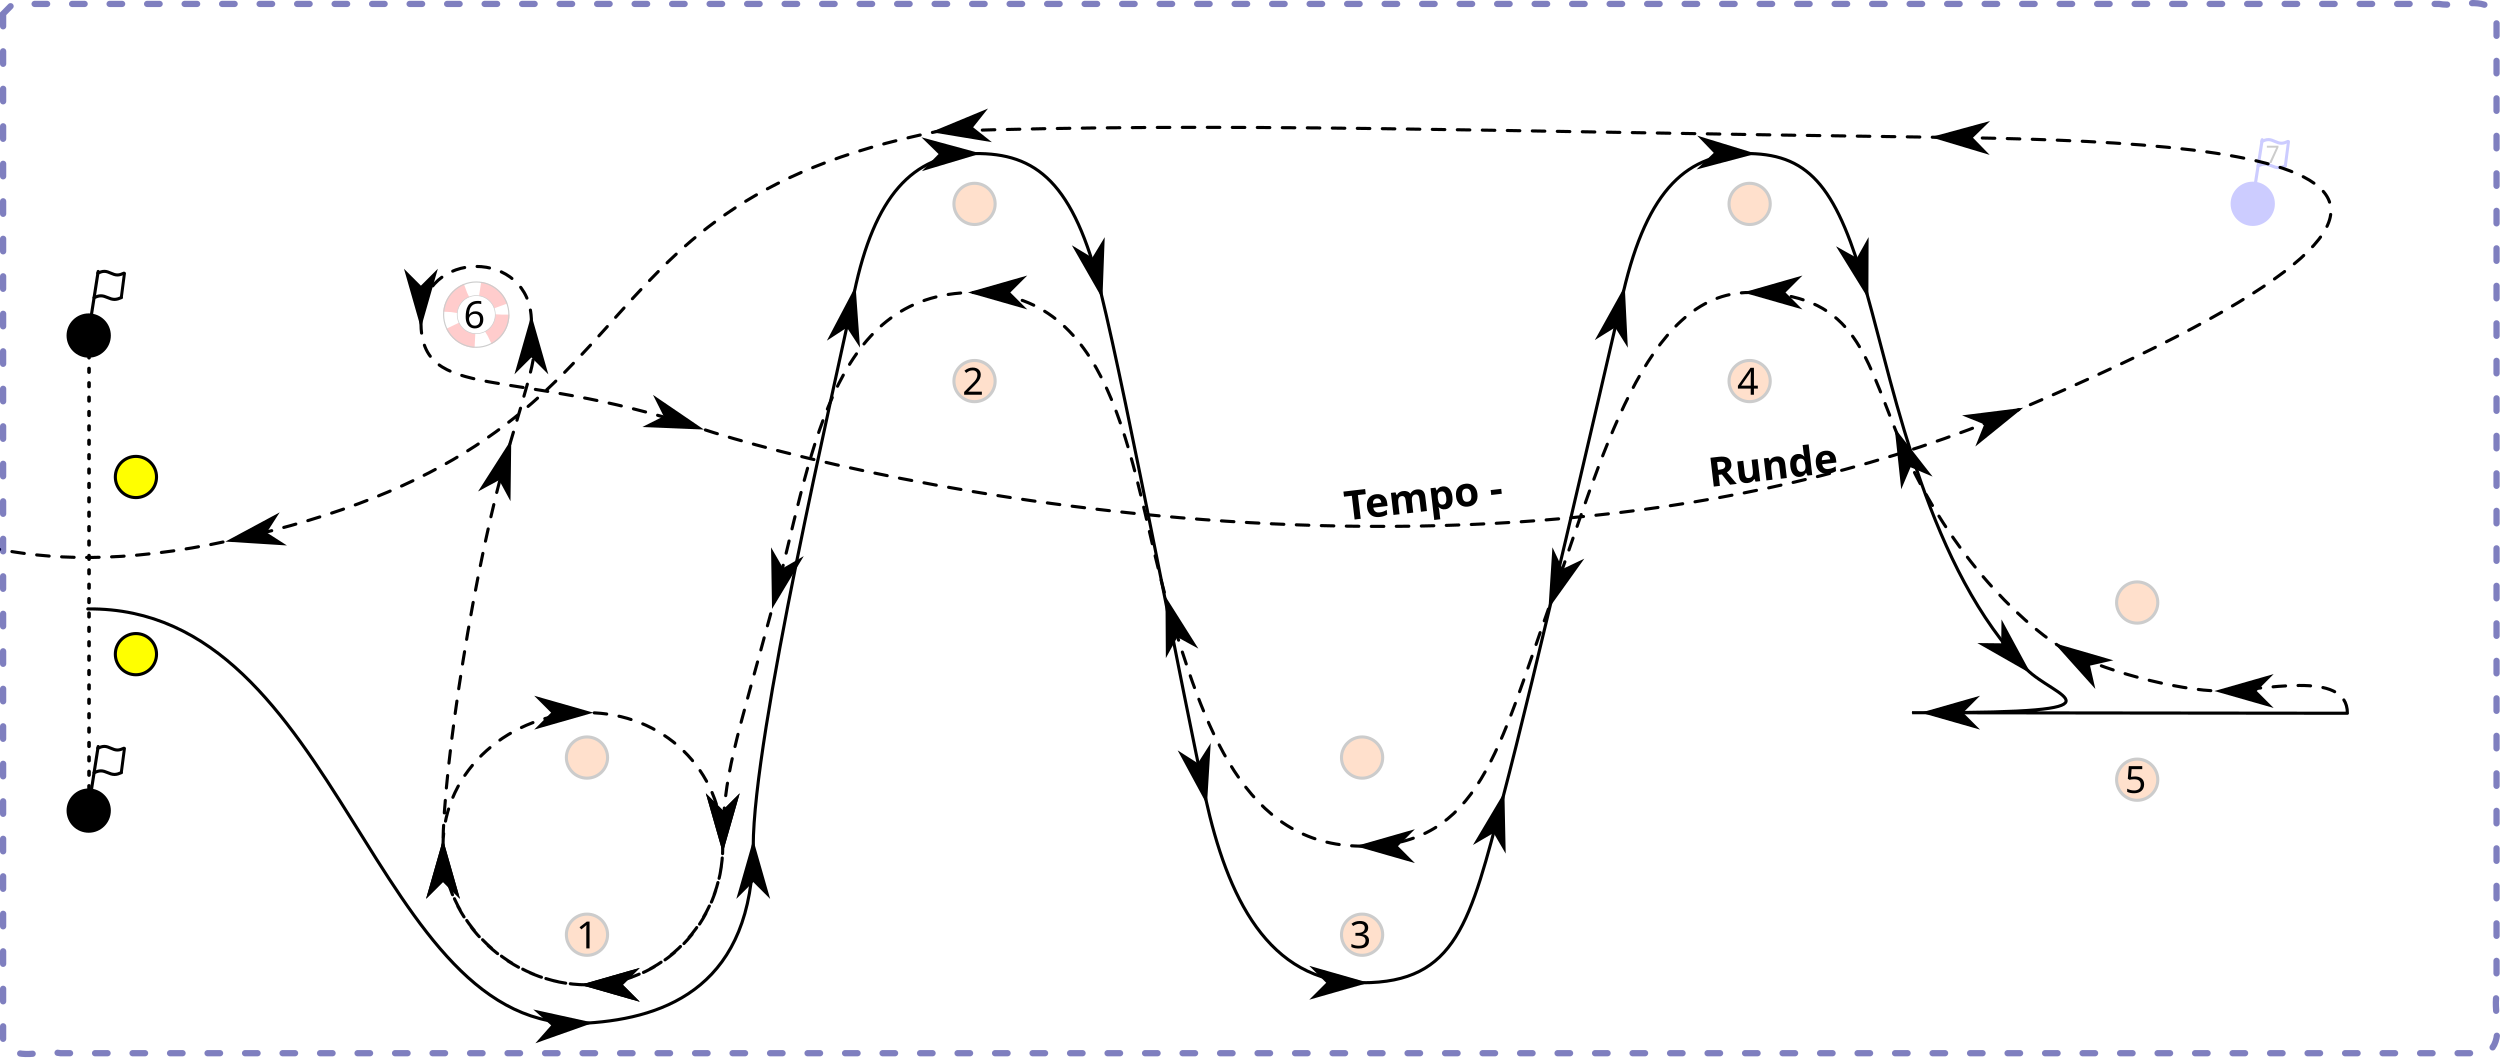
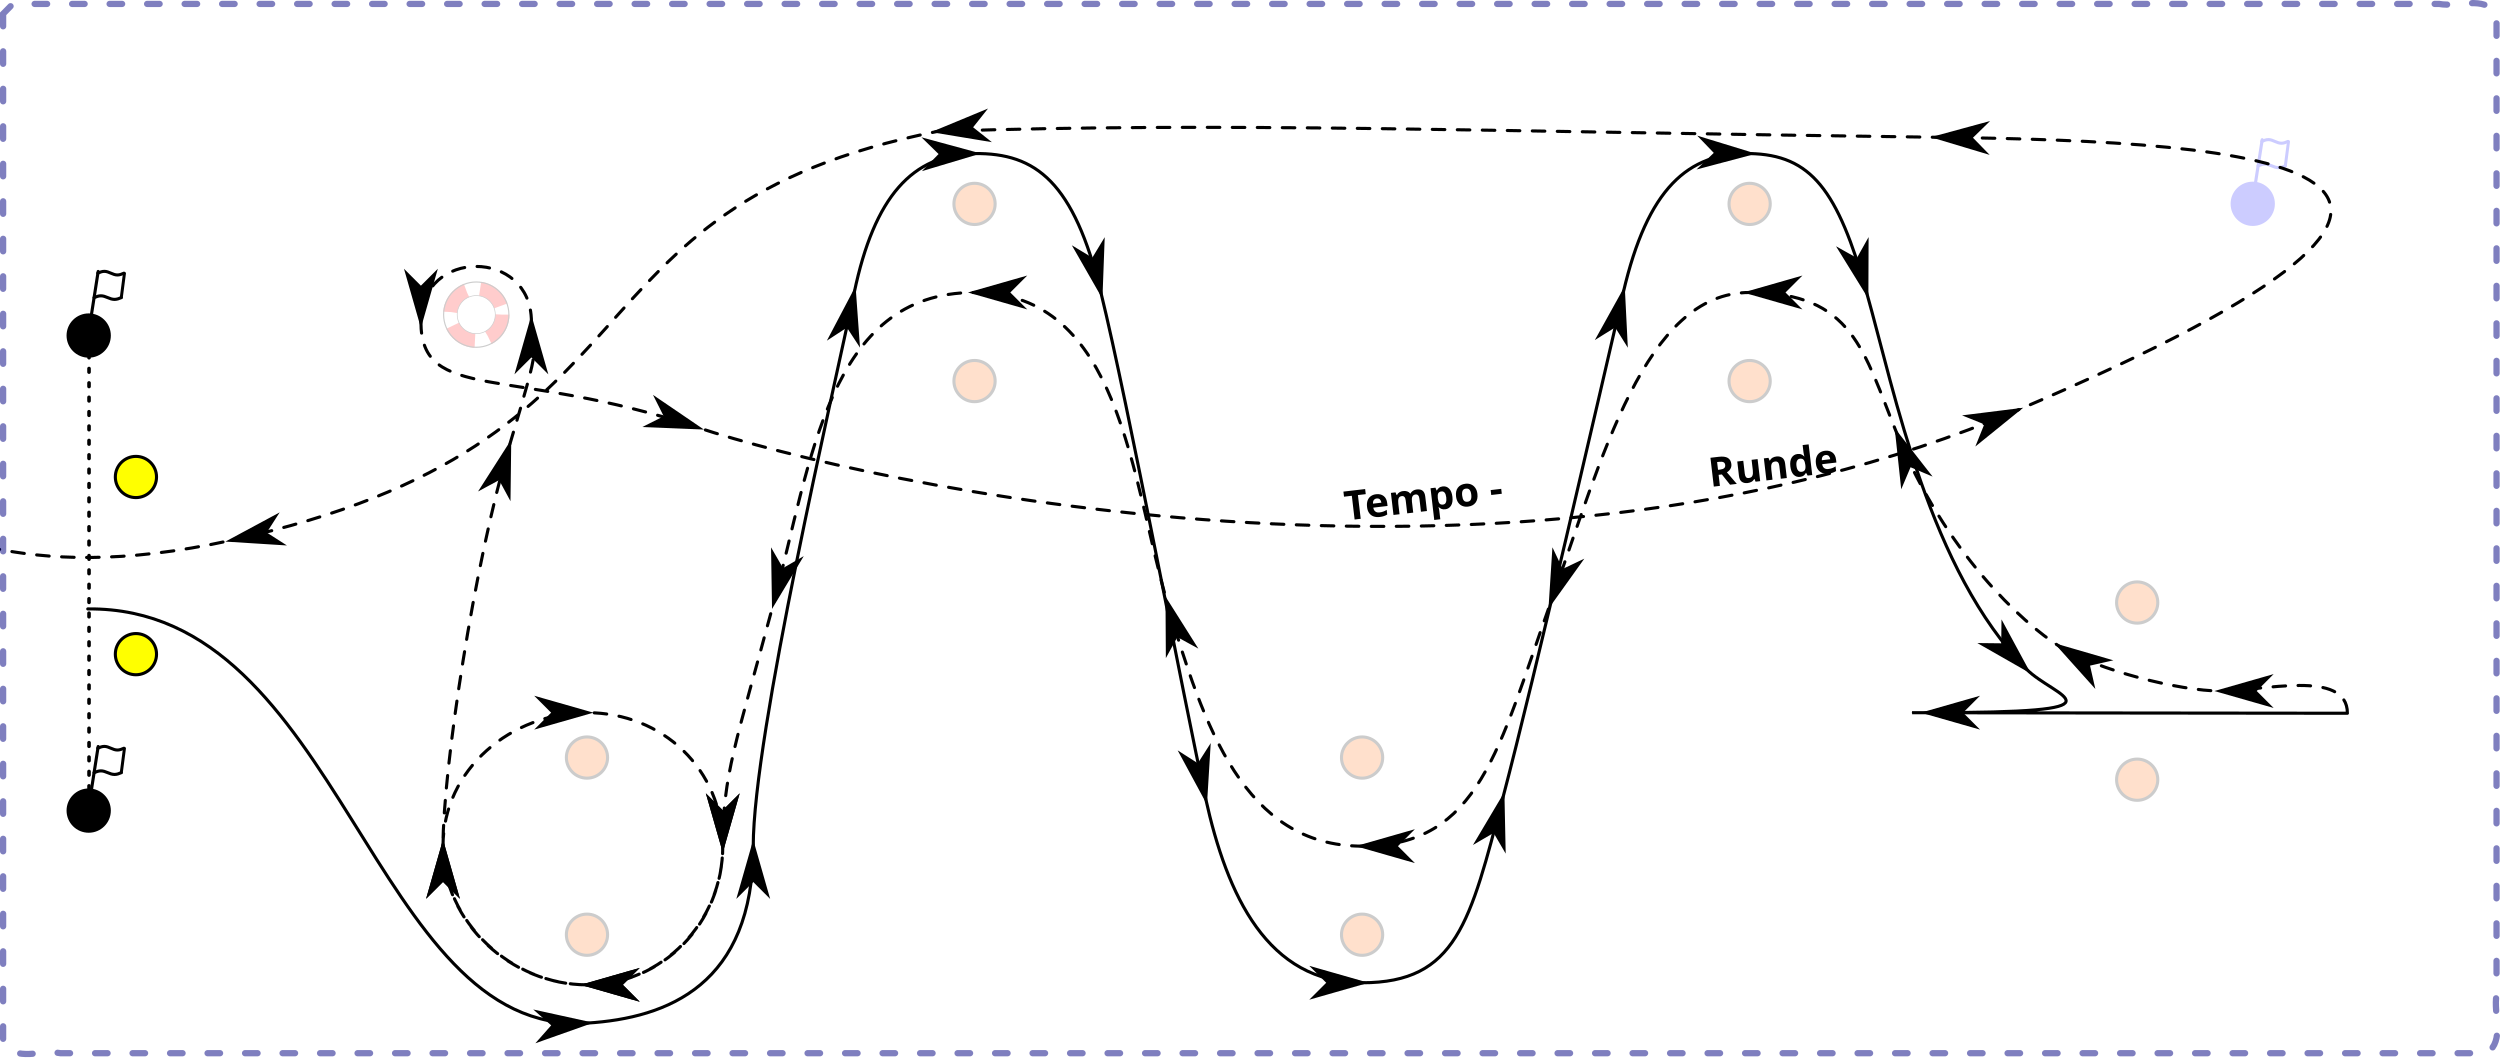
<svg xmlns="http://www.w3.org/2000/svg" version="1.0" id="svg3641" height="360.829" width="853.326" style="enable-background:new" xml:space="preserve">
  <defs id="arrows">
    <marker id="RazorWire" refX="0" refY="0" orient="auto" style="overflow:visible">
      <path id="path5527" style="fill:#34ff00;fill-opacity:1;fill-rule:evenodd;stroke:#34ff00;stroke-width:0.085pt;stroke-opacity:1" d="M 0.019,-0.632 V 0.595 L -6.621,2.568 H 9.113 L 2.979,0.595 V -0.632 L 9.166,-2.472 H -6.594 Z" />
    </marker>
    <marker orient="auto" refY="0" refX="0" id="Scissors" style="overflow:visible">
      <path id="schere" d="M 9.696,-3.847 C 8.661,-5.095 6.794,-5.052 5.4,-4.515 l -8.76,3.283 c -2.548,-1.394 -5.065,-0.995 -5.065,-1.673 0,-0.53 0.487,-0.414 0.414,-1.795 -0.07,-1.326 -1.454,-2.307 -2.763,-2.22 -1.309,-0.008 -2.666,0.995 -2.678,2.379 -0.098,1.393 1.074,2.688 2.461,2.779 1.624,0.242 4.499,-0.742 5.848,1.676 C -6.148,1.766 -7.931,1.771 -9.543,1.679 -10.882,1.602 -12.489,1.985 -13.128,3.301 c -0.617,1.261 -0.012,3.056 1.405,3.442 1.43,0.525 3.393,-0.138 3.733,-1.782 0.262,-1.267 -0.635,-1.862 -0.291,-2.322 0.26,-0.347 1.91,-0.146 4.85,-1.466 L 6.055,4.515 C 7.253,4.85 8.718,4.839 9.78,3.66 L -0.055,-0.057 Z M -9.832,-5.874 c 1.381,0.771 1.268,2.862 -0.167,3.268 -1.298,0.452 -2.956,-0.81 -2.542,-2.216 0.242,-1.154 1.764,-1.579 2.709,-1.052 z m 0.06,8.552 c 1.441,0.532 1.196,2.97 -0.269,3.298 -0.972,0.337 -2.361,-0.148 -2.459,-1.293 -0.189,-1.392 1.446,-2.65 2.728,-2.005 z" style="fill:#34ff00;fill-opacity:1;stroke:#34ff00;stroke-width:1.067;stroke-opacity:1" />
    </marker>
    <marker orient="auto" refY="0" refX="0" id="Legs" style="overflow:visible">
      <g id="g5494" transform="scale(-0.7)" style="fill:#34ff00;fill-opacity:1;stroke:#34ff00;stroke-opacity:1">
        <g id="g5496" transform="matrix(0,-1,-1,0,22.0892,22.73484)" style="fill:#34ff00;fill-opacity:1;stroke:#34ff00;stroke-opacity:1">
          <path id="path5498" d="m 22.636,22.054 c -7.371,5.036 -2.618,7.047 -6.23,14.339" style="fill:#34ff00;fill-opacity:1;fill-rule:evenodd;stroke:#34ff00;stroke-width:1.067pt;stroke-opacity:1" />
          <path id="path5500" d="m 22.825,21.918 c -1.451,8.904 3.772,9.355 4.805,14.747" style="fill:#34ff00;fill-opacity:1;fill-rule:evenodd;stroke:#34ff00;stroke-width:1.067pt;stroke-opacity:1" />
        </g>
        <path id="path5502" d="m -15.029,-7.181 -0.984,4.313 4.227,-1.305 z" style="fill:#34ff00;fill-opacity:1;fill-rule:evenodd;stroke:#34ff00;stroke-width:1.067pt;stroke-opacity:1" />
        <path id="path5504" d="m -16.23,4.861 1.999,3.946 2.418,-3.704 z" style="fill:#34ff00;fill-opacity:1;fill-rule:evenodd;stroke:#34ff00;stroke-width:1.067pt;stroke-opacity:1" />
      </g>
    </marker>
    <linearGradient id="linearGradient5477">
      <stop style="stop-color:#57e307;stop-opacity:1;" offset="0" id="stop5479" />
    </linearGradient>
    <marker style="overflow:visible" id="Arrow1Lend" refX="0" refY="0" orient="auto">
      <path style="fill-rule:evenodd;stroke:#000000;stroke-width:0.853pt;marker-start:none" d="M -10.667,0 -14.933,4.267 0,0 -14.933,-4.267 Z" id="path3104" />
    </marker>
    <marker style="overflow:visible" id="Arrow1Lstart" refX="0" refY="0" orient="auto">
      <path style="fill-rule:evenodd;stroke:#000000;stroke-width:0.853pt;marker-start:none" d="M 10.667,0 14.933,-4.267 0,0 14.933,4.267 Z" id="path3282" />
    </marker>
    <marker style="overflow:visible" id="Arrow1Lstart-7" refX="0" refY="0" orient="auto">
      <path style="fill-rule:evenodd;stroke:#000000;stroke-width:0.853pt;marker-start:none" d="M 10.667,0 14.933,-4.267 0,0 14.933,4.267 Z" id="path3282-4" />
    </marker>
    <marker style="overflow:visible" id="Arrow1Lend-6" refX="0" refY="0" orient="auto">
      <path style="fill-rule:evenodd;stroke:#000000;stroke-width:0.853pt;marker-start:none" d="M -10.667,0 -14.933,4.267 0,0 -14.933,-4.267 Z" id="path3104-0" />
    </marker>
  </defs>
  <g transform="translate(-215.4445,-435.3955)" style="display:inline" id="Parcours">
    <defs id="defs2076" />
    <g id="g1" />
    <g id="layer6" style="display:inline">
      <g transform="translate(18.94796,85.04597)" id="Zeitnahme" style="display:inline">
        <g id="g13156" transform="translate(-177.6378,-94.48819)">
          <path style="fill:#000000;fill-opacity:1;stroke:#000000;stroke-width:1.762" d="m 411.087,559.37 c 0,-3.685 -2.986,-6.678 -6.678,-6.678 -3.683,0 -6.678,2.987 -6.678,6.678 0,3.685 2.987,6.678 6.678,6.678 3.685,0 6.678,-2.987 6.678,-6.678 z" id="Zeit_oben" />
        </g>
        <g id="g13172" transform="translate(-177.6378,67.66194)">
          <path style="fill:#000000;fill-opacity:1;stroke:#000000;stroke-width:1.762" d="m 411.087,559.37 c 0,-3.685 -2.986,-6.678 -6.678,-6.678 -3.683,0 -6.678,2.987 -6.678,6.678 0,3.685 2.987,6.678 6.678,6.678 3.685,0 6.678,-2.987 6.678,-6.678 z" id="Zeit_unten" />
        </g>
        <path style="fill:none;stroke:#000000;stroke-width:1.228;stroke-linecap:round;stroke-linejoin:miter;stroke-miterlimit:4;stroke-dasharray:1.228, 3.684;stroke-dashoffset:0;stroke-opacity:1" d="m 226.886,466.315 c 0,23.379 0,46.759 0,70.138 0,19.991 0,67.885 0,87.271" id="path14169" />
      </g>
      <g transform="translate(113.4362,157.2769)" id="Tor1" opacity="0.2" style="display:inline;fill:#ff6600">
        <path style="fill:#ff6600;stroke:#000000;stroke-width:1.056" d="m 309.393,536.693 c 0,-3.883 -3.149,-7.032 -7.031,-7.032 -3.881,0 -7.031,3.148 -7.031,7.032 0,3.883 3.15,7.031 7.031,7.031 3.882,0 7.031,-3.147 7.031,-7.031 z" id="Tor1_innen" />
        <path style="fill:#ff6600;stroke:#000000;stroke-width:1.056" d="m 309.393,597.166 c 0,-3.883 -3.149,-7.032 -7.031,-7.032 -3.881,0 -7.031,3.148 -7.031,7.032 0,3.883 3.15,7.031 7.031,7.031 3.882,0 7.031,-3.147 7.031,-7.031 z" id="Tor1_aussen" />
      </g>
      <g transform="translate(226.8221,-31.69941)" id="Tor2" opacity="0.2" style="display:inline;fill:#ff6600">
        <path style="fill:#ff6600;stroke:#000000;stroke-width:1.056" d="m 328.291,536.693 c 0,-3.883 -3.149,-7.032 -7.031,-7.032 -3.881,0 -7.031,3.148 -7.031,7.032 0,3.883 3.15,7.031 7.031,7.031 3.882,0 7.031,-3.147 7.031,-7.031 z" id="Tor2_aussen" />
        <path style="fill:#ff6600;stroke:#000000;stroke-width:1.056" d="m 328.291,597.166 c 0,-3.883 -3.149,-7.032 -7.031,-7.032 -3.881,0 -7.031,3.148 -7.031,7.032 0,3.883 3.15,7.031 7.031,7.031 3.882,0 7.031,-3.147 7.031,-7.031 z" id="Tor2_innen" />
      </g>
      <g transform="translate(340.2078,157.2769)" id="Tor3" opacity="0.2" style="display:inline;fill:#ff6600">
        <path style="fill:#ff6600;stroke:#000000;stroke-width:1.056" d="m 347.189,536.693 c 0,-3.883 -3.149,-7.032 -7.031,-7.032 -3.881,0 -7.031,3.148 -7.031,7.032 0,3.883 3.15,7.031 7.031,7.031 3.882,0 7.031,-3.147 7.031,-7.031 z" id="Tor3_innen" />
        <path style="fill:#ff6600;stroke:#000000;stroke-width:1.056" d="m 347.189,597.166 c 0,-3.883 -3.149,-7.032 -7.031,-7.032 -3.881,0 -7.031,3.148 -7.031,7.032 0,3.883 3.15,7.031 7.031,7.031 3.882,0 7.031,-3.147 7.031,-7.031 z" id="Tor3_aussen" />
      </g>
      <g transform="translate(453.5935,-31.69941)" id="Tor4" opacity="0.2" style="display:inline;fill:#ff6600">
        <path style="fill:#ff6600;stroke:#000000;stroke-width:1.056" d="m 366.086,536.693 c 0,-3.883 -3.149,-7.032 -7.031,-7.032 -3.881,0 -7.031,3.148 -7.031,7.032 0,3.883 3.15,7.031 7.031,7.031 3.882,0 7.031,-3.147 7.031,-7.031 z" id="Tor4_aussen" />
        <path style="fill:#ff6600;stroke:#000000;stroke-width:1.056" d="m 366.086,597.166 c 0,-3.883 -3.149,-7.032 -7.031,-7.032 -3.881,0 -7.031,3.148 -7.031,7.032 0,3.883 3.15,7.031 7.031,7.031 3.882,0 7.031,-3.147 7.031,-7.031 z" id="Tor4_innen" />
      </g>
      <g transform="translate(566.9793,104.3635)" id="Tor5" opacity="0.2" style="display:inline;fill:#ff6600">
        <path style="fill:#ff6600;stroke:#000000;stroke-width:1.056" d="m 384.984,536.693 c 0,-3.883 -3.149,-7.032 -7.031,-7.032 -3.881,0 -7.031,3.148 -7.031,7.032 0,3.883 3.15,7.031 7.031,7.031 3.882,0 7.031,-3.147 7.031,-7.031 z" id="Tor5_oben" />
        <path style="fill:#ff6600;stroke:#000000;stroke-width:1.056" d="m 384.984,597.166 c 0,-3.883 -3.149,-7.032 -7.031,-7.032 -3.881,0 -7.031,3.148 -7.031,7.032 0,3.883 3.15,7.031 7.031,7.031 3.882,0 7.031,-3.147 7.031,-7.031 z" id="Tor5_unten" />
      </g>
      <g transform="translate(18.94796,138.3793)" id="Schikane" opacity="0.2" style="display:inline">
        <g style="fill:none" id="Ring">
          <ellipse id="path8826" style="fill:none;stroke:#ff0000;stroke-width:4.821;stroke-linecap:butt;stroke-linejoin:round;stroke-miterlimit:4;stroke-dasharray:9.643, 4.821;stroke-dashoffset:0;stroke-opacity:1" cx="359.055" cy="404.409" rx="8.928" ry="8.928" />
          <ellipse style="display:inline;fill:none;stroke:#000000;stroke-width:0.229;stroke-linecap:round;stroke-linejoin:round;stroke-miterlimit:4;stroke-dasharray:none;stroke-dashoffset:0;stroke-opacity:1" id="path3620" cx="359.055" cy="404.409" rx="6.5" ry="6.5" />
          <ellipse style="display:inline;fill:none;stroke:#000000;stroke-width:0.393;stroke-linecap:round;stroke-linejoin:round;stroke-miterlimit:4;stroke-dasharray:none;stroke-dashoffset:0;stroke-opacity:1" id="path2733" cx="359.055" cy="404.409" rx="11.142" ry="11.142" />
        </g>
      </g>
      <g transform="translate(-40.52031,61.51377)" id="StartZiel" style="display:inline">
        <path style="fill:#ffff00;stroke:#000000;stroke-width:1.056" d="m 309.393,536.693 c 0,-3.883 -3.149,-7.032 -7.031,-7.032 -3.881,0 -7.031,3.148 -7.031,7.032 0,3.883 3.15,7.031 7.031,7.031 3.882,0 7.031,-3.147 7.031,-7.031 z" id="StartZiel_oben" />
        <path style="fill:#ffff00;stroke:#000000;stroke-width:1.056" d="m 309.393,597.166 c 0,-3.883 -3.149,-7.032 -7.031,-7.032 -3.881,0 -7.031,3.148 -7.031,7.032 0,3.883 3.15,7.031 7.031,7.031 3.882,0 7.031,-3.147 7.031,-7.031 z" id="StartZiel_unten" />
      </g>
    </g>
  </g>
  <g transform="translate(-215.4445,-435.3955)" style="display:inline" id="ParcoursLabel">
    <defs id="defs2832" />
    <g id="g3113" style="display:inline">
-       <text xml:space="preserve" style="font-style:normal;font-weight:normal;font-size:12.8px;line-height:0%;font-family:'Arial Black';display:inline;fill:#000000;fill-opacity:1;stroke:none;stroke-width:1.067" x="373.691" y="547.37" id="Nummer_Schikane">
+       <text xml:space="preserve" style="font-style:normal;font-weight:normal;font-size:12.8px;line-height:0%;font-family:'Arial Black';display:inline;fill:#000000;fill-opacity:1;stroke:none;stroke-width:1.067" x="373.691" y="547.37" id="Nummer_Schikane" opacity="0">
        <tspan id="tspan3032" x="373.691" y="547.37" style="font-size:12.8px;line-height:1.25;stroke-width:1.067">6</tspan>
      </text>
-       <text xml:space="preserve" style="font-style:normal;font-weight:normal;font-size:12.8px;line-height:0%;font-family:'Arial Black';display:inline;fill:#000000;fill-opacity:1;stroke:none;stroke-width:1.067" x="412.13" y="759.102" id="Nummer_Tor1">
+       <text xml:space="preserve" style="font-style:normal;font-weight:normal;font-size:12.8px;line-height:0%;font-family:'Arial Black';display:inline;fill:#000000;fill-opacity:1;stroke:none;stroke-width:1.067" x="412.13" y="759.102" id="Nummer_Tor1" opacity="0">
        <tspan id="tspan3036" x="412.13" y="759.102" style="font-size:12.8px;line-height:1.25;stroke-width:1.067">1</tspan>
      </text>
-       <text xml:space="preserve" style="font-style:normal;font-weight:normal;font-size:12.8px;line-height:0%;font-family:'Arial Black';display:inline;fill:#000000;fill-opacity:1;stroke:none;stroke-width:1.067" x="808.383" y="570.125" id="Nummer_Tor4">
+       <text xml:space="preserve" style="font-style:normal;font-weight:normal;font-size:12.8px;line-height:0%;font-family:'Arial Black';display:inline;fill:#000000;fill-opacity:1;stroke:none;stroke-width:1.067" x="808.383" y="570.125" id="Nummer_Tor4" opacity="0">
        <tspan id="tspan3040" x="808.383" y="570.125" style="font-size:12.8px;line-height:1.25;stroke-width:1.067">4</tspan>
      </text>
-       <text xml:space="preserve" style="font-style:normal;font-weight:normal;font-size:12.8px;line-height:0%;font-family:'Arial Black';display:inline;fill:#000000;fill-opacity:1;stroke:none;stroke-width:1.067" x="940.704" y="706.032" id="Nummer_Tor5">
+       <text xml:space="preserve" style="font-style:normal;font-weight:normal;font-size:12.8px;line-height:0%;font-family:'Arial Black';display:inline;fill:#000000;fill-opacity:1;stroke:none;stroke-width:1.067" x="940.704" y="706.032" id="Nummer_Tor5" opacity="0">
        <tspan id="tspan3044" x="940.704" y="706.032" style="font-size:12.8px;line-height:1.25;stroke-width:1.067">5</tspan>
      </text>
-       <text xml:space="preserve" style="font-style:normal;font-weight:normal;font-size:12.8px;line-height:0%;font-family:'Arial Black';display:inline;fill:#000000;fill-opacity:1;stroke:none;stroke-width:1.067" x="676.131" y="759.024" id="Nummer_Tor3">
+       <text xml:space="preserve" style="font-style:normal;font-weight:normal;font-size:12.8px;line-height:0%;font-family:'Arial Black';display:inline;fill:#000000;fill-opacity:1;stroke:none;stroke-width:1.067" x="676.131" y="759.024" id="Nummer_Tor3" opacity="0">
        <tspan id="tspan3048" x="676.131" y="759.024" style="font-size:12.8px;line-height:1.25;stroke-width:1.067">3</tspan>
      </text>
      <g transform="translate(579.9631,-35.51099)" id="Speedboje_oben" opacity="0.2" style="display:inline">
        <path id="path3052" d="m 411.087,540.472 c 0,-3.685 -2.986,-6.678 -6.678,-6.678 -3.683,0 -6.678,2.987 -6.678,6.678 0,3.685 2.987,6.678 6.678,6.678 3.685,0 6.678,-2.987 6.678,-6.678 z" style="fill:#0000ff;fill-opacity:1;stroke:#0000ff;stroke-width:1.762" />
        <g style="stroke:#0000ff" id="g3062">
          <path id="path3054" d="m 407.511,519.18 c 0.372,-0.161 0.745,-0.325 1.117,-0.438 0.372,-0.114 0.744,-0.181 1.117,-0.181 0.372,0 0.744,0.063 1.117,0.181 0.372,0.113 0.744,0.273 1.116,0.438 0.369,0.16 0.745,0.321 1.117,0.434 0.369,0.114 0.745,0.181 1.117,0.181 0.368,0 0.745,-0.064 1.117,-0.181 0.368,-0.113 0.744,-0.274 1.117,-0.434" style="fill:none;stroke:#0000ff;stroke-width:1.052;stroke-linecap:round;stroke-linejoin:round" />
          <path id="path3056" d="m 407.643,518.601 -2.7,17.3 v 0.258 0" style="fill:none;stroke:#0000ff;stroke-width:1.067;stroke-linecap:round;stroke-linejoin:round" />
          <path id="path3058" d="m 406.246,527.522 c 0.384,-0.158 0.775,-0.317 1.163,-0.429 0.383,-0.113 0.775,-0.179 1.163,-0.179 0.383,0 0.774,0.062 1.163,0.179 0.387,0.112 0.774,0.271 1.163,0.429 0.387,0.159 0.774,0.317 1.162,0.433 0.388,0.109 0.775,0.175 1.163,0.175 0.388,0 0.775,-0.062 1.163,-0.175 0.387,-0.112 0.775,-0.271 1.163,-0.433" style="fill:none;stroke:#0000ff;stroke-width:1.067;stroke-linecap:round;stroke-linejoin:round" />
          <path id="path3060" d="m 416.604,519.31 -1.039,7.969 v 0.12 0" style="fill:none;stroke:#0000ff;stroke-width:1.024;stroke-linecap:round" />
        </g>
-         <text xml:space="preserve" style="font-style:normal;font-weight:normal;font-size:12.8px;line-height:0%;font-family:'Arial Black';fill:#000000;fill-opacity:1;stroke:none;stroke-width:1.067" x="408.873" y="526.543" id="Nummer_Speedboje_oben">
+         <text xml:space="preserve" style="font-style:normal;font-weight:normal;font-size:12.8px;line-height:0%;font-family:'Arial Black';fill:#000000;fill-opacity:1;stroke:none;stroke-width:1.067" x="408.873" y="526.543" id="Nummer_Speedboje_oben" opacity="0">
          <tspan id="tspan3064" x="408.873" y="526.543" style="font-size:8.242px;line-height:1.25;stroke-width:1.067">7</tspan>
        </text>
      </g>
-       <text xml:space="preserve" style="font-style:normal;font-weight:normal;font-size:12.8px;line-height:0%;font-family:'Arial Black';display:inline;fill:#000000;fill-opacity:1;stroke:none;stroke-width:1.067" x="543.926" y="570.125" id="Nummer_Tor2">
+       <text xml:space="preserve" style="font-style:normal;font-weight:normal;font-size:12.8px;line-height:0%;font-family:'Arial Black';display:inline;fill:#000000;fill-opacity:1;stroke:none;stroke-width:1.067" x="543.926" y="570.125" id="Nummer_Tor2" opacity="0">
        <tspan id="tspan3088" x="543.926" y="570.125" style="font-size:12.8px;line-height:1.25;stroke-width:1.067">2</tspan>
      </text>
      <g id="Zeit_oben_Flagge">
        <path id="path3092" d="m 248.821,528.636 c 0.372,-0.161 0.745,-0.325 1.117,-0.438 0.372,-0.114 0.744,-0.181 1.117,-0.181 0.372,0 0.744,0.063 1.117,0.181 0.372,0.113 0.744,0.273 1.116,0.438 0.369,0.16 0.745,0.321 1.117,0.434 0.369,0.114 0.745,0.181 1.117,0.181 0.368,0 0.745,-0.064 1.117,-0.181 0.368,-0.113 0.744,-0.274 1.117,-0.434" style="display:inline;fill:none;stroke:#000000;stroke-width:1.052;stroke-linecap:round;stroke-linejoin:round" />
        <path id="path3094" d="m 248.953,528.057 -2.7,17.3 v 0.258 0" style="display:inline;fill:none;stroke:#000000;stroke-width:1.067;stroke-linecap:round;stroke-linejoin:round" />
        <path id="path3096" d="m 247.556,536.977 c 0.384,-0.158 0.775,-0.317 1.163,-0.429 0.383,-0.113 0.775,-0.179 1.163,-0.179 0.383,0 0.774,0.062 1.163,0.179 0.387,0.112 0.774,0.271 1.163,0.429 0.387,0.159 0.774,0.317 1.162,0.433 0.388,0.109 0.775,0.175 1.163,0.175 0.388,0 0.775,-0.062 1.163,-0.175 0.387,-0.112 0.775,-0.271 1.163,-0.433" style="display:inline;fill:none;stroke:#000000;stroke-width:1.067;stroke-linecap:round;stroke-linejoin:round" />
        <path id="path3098" d="m 257.914,528.766 -1.039,7.969 v 0.12 0" style="display:inline;fill:none;stroke:#000000;stroke-width:1.024;stroke-linecap:round" />
      </g>
      <g id="Zeit_unten_Flagge">
        <path id="path3102" d="m 248.821,690.786 c 0.372,-0.161 0.745,-0.325 1.117,-0.438 0.372,-0.114 0.744,-0.181 1.117,-0.181 0.372,0 0.744,0.063 1.117,0.181 0.372,0.113 0.744,0.273 1.116,0.438 0.369,0.16 0.745,0.321 1.117,0.434 0.369,0.114 0.745,0.181 1.117,0.181 0.368,0 0.745,-0.064 1.117,-0.181 0.368,-0.113 0.744,-0.274 1.117,-0.434" style="display:inline;fill:none;stroke:#000000;stroke-width:1.052;stroke-linecap:round;stroke-linejoin:round" />
        <path id="path3105" d="m 248.953,690.207 -2.7,17.3 v 0.258 0" style="display:inline;fill:none;stroke:#000000;stroke-width:1.067;stroke-linecap:round;stroke-linejoin:round" />
        <path id="path3107" d="m 247.556,699.127 c 0.384,-0.158 0.775,-0.317 1.163,-0.429 0.383,-0.113 0.775,-0.179 1.163,-0.179 0.383,0 0.774,0.062 1.163,0.179 0.387,0.112 0.774,0.271 1.163,0.429 0.387,0.159 0.774,0.317 1.162,0.433 0.388,0.109 0.775,0.175 1.163,0.175 0.388,0 0.775,-0.062 1.163,-0.175 0.387,-0.112 0.775,-0.271 1.163,-0.433" style="display:inline;fill:none;stroke:#000000;stroke-width:1.067;stroke-linecap:round;stroke-linejoin:round" />
        <path id="path3109" d="m 257.914,690.916 -1.039,7.969 v 0.12 0" style="display:inline;fill:none;stroke:#000000;stroke-width:1.024;stroke-linecap:round" />
      </g>
    </g>
  </g>
  <g transform="translate(-215.4445,-435.3955)" style="display:inline" id="Klasse6">
    <text id="text3677" y="328.002" x="595.582" style="font-style:normal;font-weight:normal;font-size:12.8px;line-height:0%;font-family:Verdana;text-align:center;text-anchor:middle;display:inline;fill:#000000;fill-opacity:1;stroke:none;stroke-width:1.067" xml:space="preserve">
      <tspan style="font-weight:bold;font-size:38.4px;line-height:1.25;text-align:center;text-anchor:middle;stroke-width:1.067" y="328.002" x="595.582" id="tspan3679">DMYV-Jugend</tspan>
      <tspan id="tspan3681" style="font-weight:bold;font-size:38.4px;line-height:1.25;text-align:center;text-anchor:middle;stroke-width:1.067" y="376.002" x="595.582">Motorboot-Slalom</tspan>
      <tspan style="font-weight:bold;font-size:38.4px;line-height:1.25;text-align:center;text-anchor:middle;stroke-width:1.067" id="tspan3683" y="424.002" x="595.582">Klasse 6</tspan>
    </text>
    <g transform="rotate(-6.69396,2041.068,1305.541)" id="g2668" style="display:inline">
      <text xml:space="preserve" style="font-style:normal;font-weight:bold;font-size:12.8px;line-height:0%;font-family:Verdana;fill:#000000;fill-opacity:1;stroke:none;stroke-width:1.067" x="764.899" y="458.537" id="text2670">
        <tspan id="tspan2672" x="764.899" y="458.537" style="font-size:13.867px;line-height:1.25;stroke-width:1.067">Tempo -</tspan>
      </text>
      <text xml:space="preserve" style="font-style:normal;font-weight:bold;font-size:12.8px;line-height:0%;font-family:Verdana;fill:#000000;fill-opacity:1;stroke:none;stroke-width:1.067" x="889.699" y="461.668" id="text2674">
        <tspan id="tspan2676" x="889.699" y="461.668" style="font-size:13.867px;line-height:1.25;stroke-width:1.067">Runde</tspan>
      </text>
    </g>
    <text id="text2678" y="876.114" x="243.389" style="font-style:normal;font-weight:normal;font-size:12.8px;line-height:0%;font-family:Verdana;display:inline;fill:#000000;fill-opacity:1;stroke:none;stroke-width:1.067" xml:space="preserve">
      <tspan id="tspan2680" y="876.114" x="243.389" style="font-size:19.2px;line-height:1.25;stroke-width:1.067">Ablegen - Startlinie - in den Parcours, d.h. außen um die Tore 1 - 2 - 3 - 4 -</tspan>
      <tspan id="tspan2682" y="900.114" x="243.389" style="font-size:19.2px;line-height:1.25;stroke-width:1.067">rückwärts durch das Tor 5 - vorwärts wieder in den Parcours, d.h. durch die Tore</tspan>
      <tspan id="tspan2684" y="924.114" x="243.389" style="font-size:19.2px;line-height:1.25;stroke-width:1.067">4 - 3 - 2 - schnelle Umkreisung des Tores 1 (das Tor 1 bleibt an der Steuerbordseite!) -</tspan>
      <tspan id="tspan2686" y="948.114" x="243.389" style="font-size:19.2px;line-height:1.25;stroke-width:1.067">Schikane an der Tonne 6 - Temporunde: innen an den Toren 2 und 4, um die</tspan>
      <tspan id="tspan2688" y="972.114" x="243.389" style="font-size:19.2px;line-height:1.25;stroke-width:1.067">Tonne 7, außen an den Toren 4 und 2 vorbei - Ziellinie - anlegen.</tspan>
    </text>
    <path id="path2690" d="m 1016.681,678.851 c 0,0 -181.32,-0.198 -143.404,-0.198 71.653,0 43.372,-5.128 33.803,-14.92 -33.088,-33.861 -44.668,-93.599 -54.502,-128.504 -9.872,-35.04 -18.918,-47.015 -39.929,-47.416 -21.01,-0.401 -34.872,11.88 -43.129,47.416 -8.23,35.422 -29.987,130.291 -41.14,172.64 -11.118,42.214 -15.723,62.976 -48.015,62.976 -32.292,0 -46.073,-29.711 -53.419,-62.976 -7.37,-33.373 -26.464,-134.966 -35.736,-172.64 -9.241,-37.547 -22.025,-47.682 -43.159,-47.416 -21.135,0.266 -34.159,14.604 -41.026,47.416 -6.867,32.812 -34.478,151.155 -34.478,188.984 0,47.333 -29.176,58.689 -56.749,60.4 -73.66,4.572 -83.455,-142.282 -170.394,-141.372" style="display:inline;fill:none;stroke:#000000;stroke-width:1.067;stroke-linecap:round;stroke-linejoin:round;stroke-miterlimit:4;stroke-dashoffset:0;stroke-opacity:1;marker-start:none;marker-mid:url(#Arrow1Lstart);marker-end:none" />
    <path id="path2692" d="m 169.627,612.629 c 24.841,0 48.806,23.778 124.914,7.156 152.111,-33.376 108.144,-113.113 240.902,-139.543 99.633,-3.251 183.99,-9.2e-4 341.193,2.009 110.837,1.417 223.599,9.646 27.36,93.185 -175.497,74.709 -394.806,24.272 -450.382,5.884 -64.298,-21.273 -94.501,-8.297 -94.501,-36.17 0,-25.079 37.712,-25.079 37.712,0 0,15.274 4.503,2.236 -7.509,42.396 -12.012,40.159 -22.661,110.333 -22.663,136.631 -0.002,25.87 23.429,47.369 49.146,47.369 25.717,0 46.349,-21 46.349,-47.333 0,-26.333 -20.632,-45.56 -46.349,-45.56 -25.717,0 -49.143,19.227 -49.143,45.525 0,26.298 23.427,47.369 49.143,47.369 25.717,0 46.349,-21.463 46.349,-47.369 0,-24.334 4.44,-34.856 17.386,-83.061 12.807,-47.687 18.565,-105.888 68.518,-105.888 49.951,0 53.474,63.607 65.829,105.888 12.355,42.281 26.346,83.093 66.486,83.093 40.14,0 46.62,-33.374 64.356,-83.093 17.568,-49.246 32.096,-105.888 67.927,-105.888 35.298,0 38.862,19.997 50.33,48.31 16.312,40.274 42.763,64.531 55.497,72.541 12.734,8.01 40.856,15.184 55.013,15.184 13.99,0 43.19,-7.596 43.19,7.587" style="display:inline;fill:none;stroke:#000000;stroke-width:1.067;stroke-linecap:round;stroke-linejoin:round;stroke-miterlimit:4;stroke-dasharray:4.267, 4.267;stroke-dashoffset:0;stroke-opacity:1;marker-start:none;marker-mid:url(#Arrow1Lstart);marker-end:none" />
  </g>
  <g id="Export_Area" style="display:inline;opacity:1" transform="translate(-180.8124,-194.4877)">
    <path style="display:inline;opacity:0.5;fill:none;fill-opacity:1;fill-rule:nonzero;stroke:#000080;stroke-width:2.133;stroke-linecap:round;stroke-linejoin:miter;stroke-miterlimit:4;stroke-dasharray:4.267, 8.533;stroke-dashoffset:0;stroke-opacity:1" d="m 181.879,199.201 c 0,117.134 0,234.268 0,351.402 4.38,6.419 13.104,2.145 19.592,3.374 276.059,0 552.117,0 828.176,0 6.295,-4.466 2.103,-13.361 3.309,-19.977 0,-111.6 0,-223.2 0,-334.8 -4.38,-6.419 -13.104,-2.145 -19.592,-3.374 -276.059,0 -552.117,0 -828.176,0 -1.103,1.125 -2.206,2.25 -3.309,3.374 z" id="rect4816" />
    <g id="g2" />
    <g id="g3" />
  </g>
</svg>
